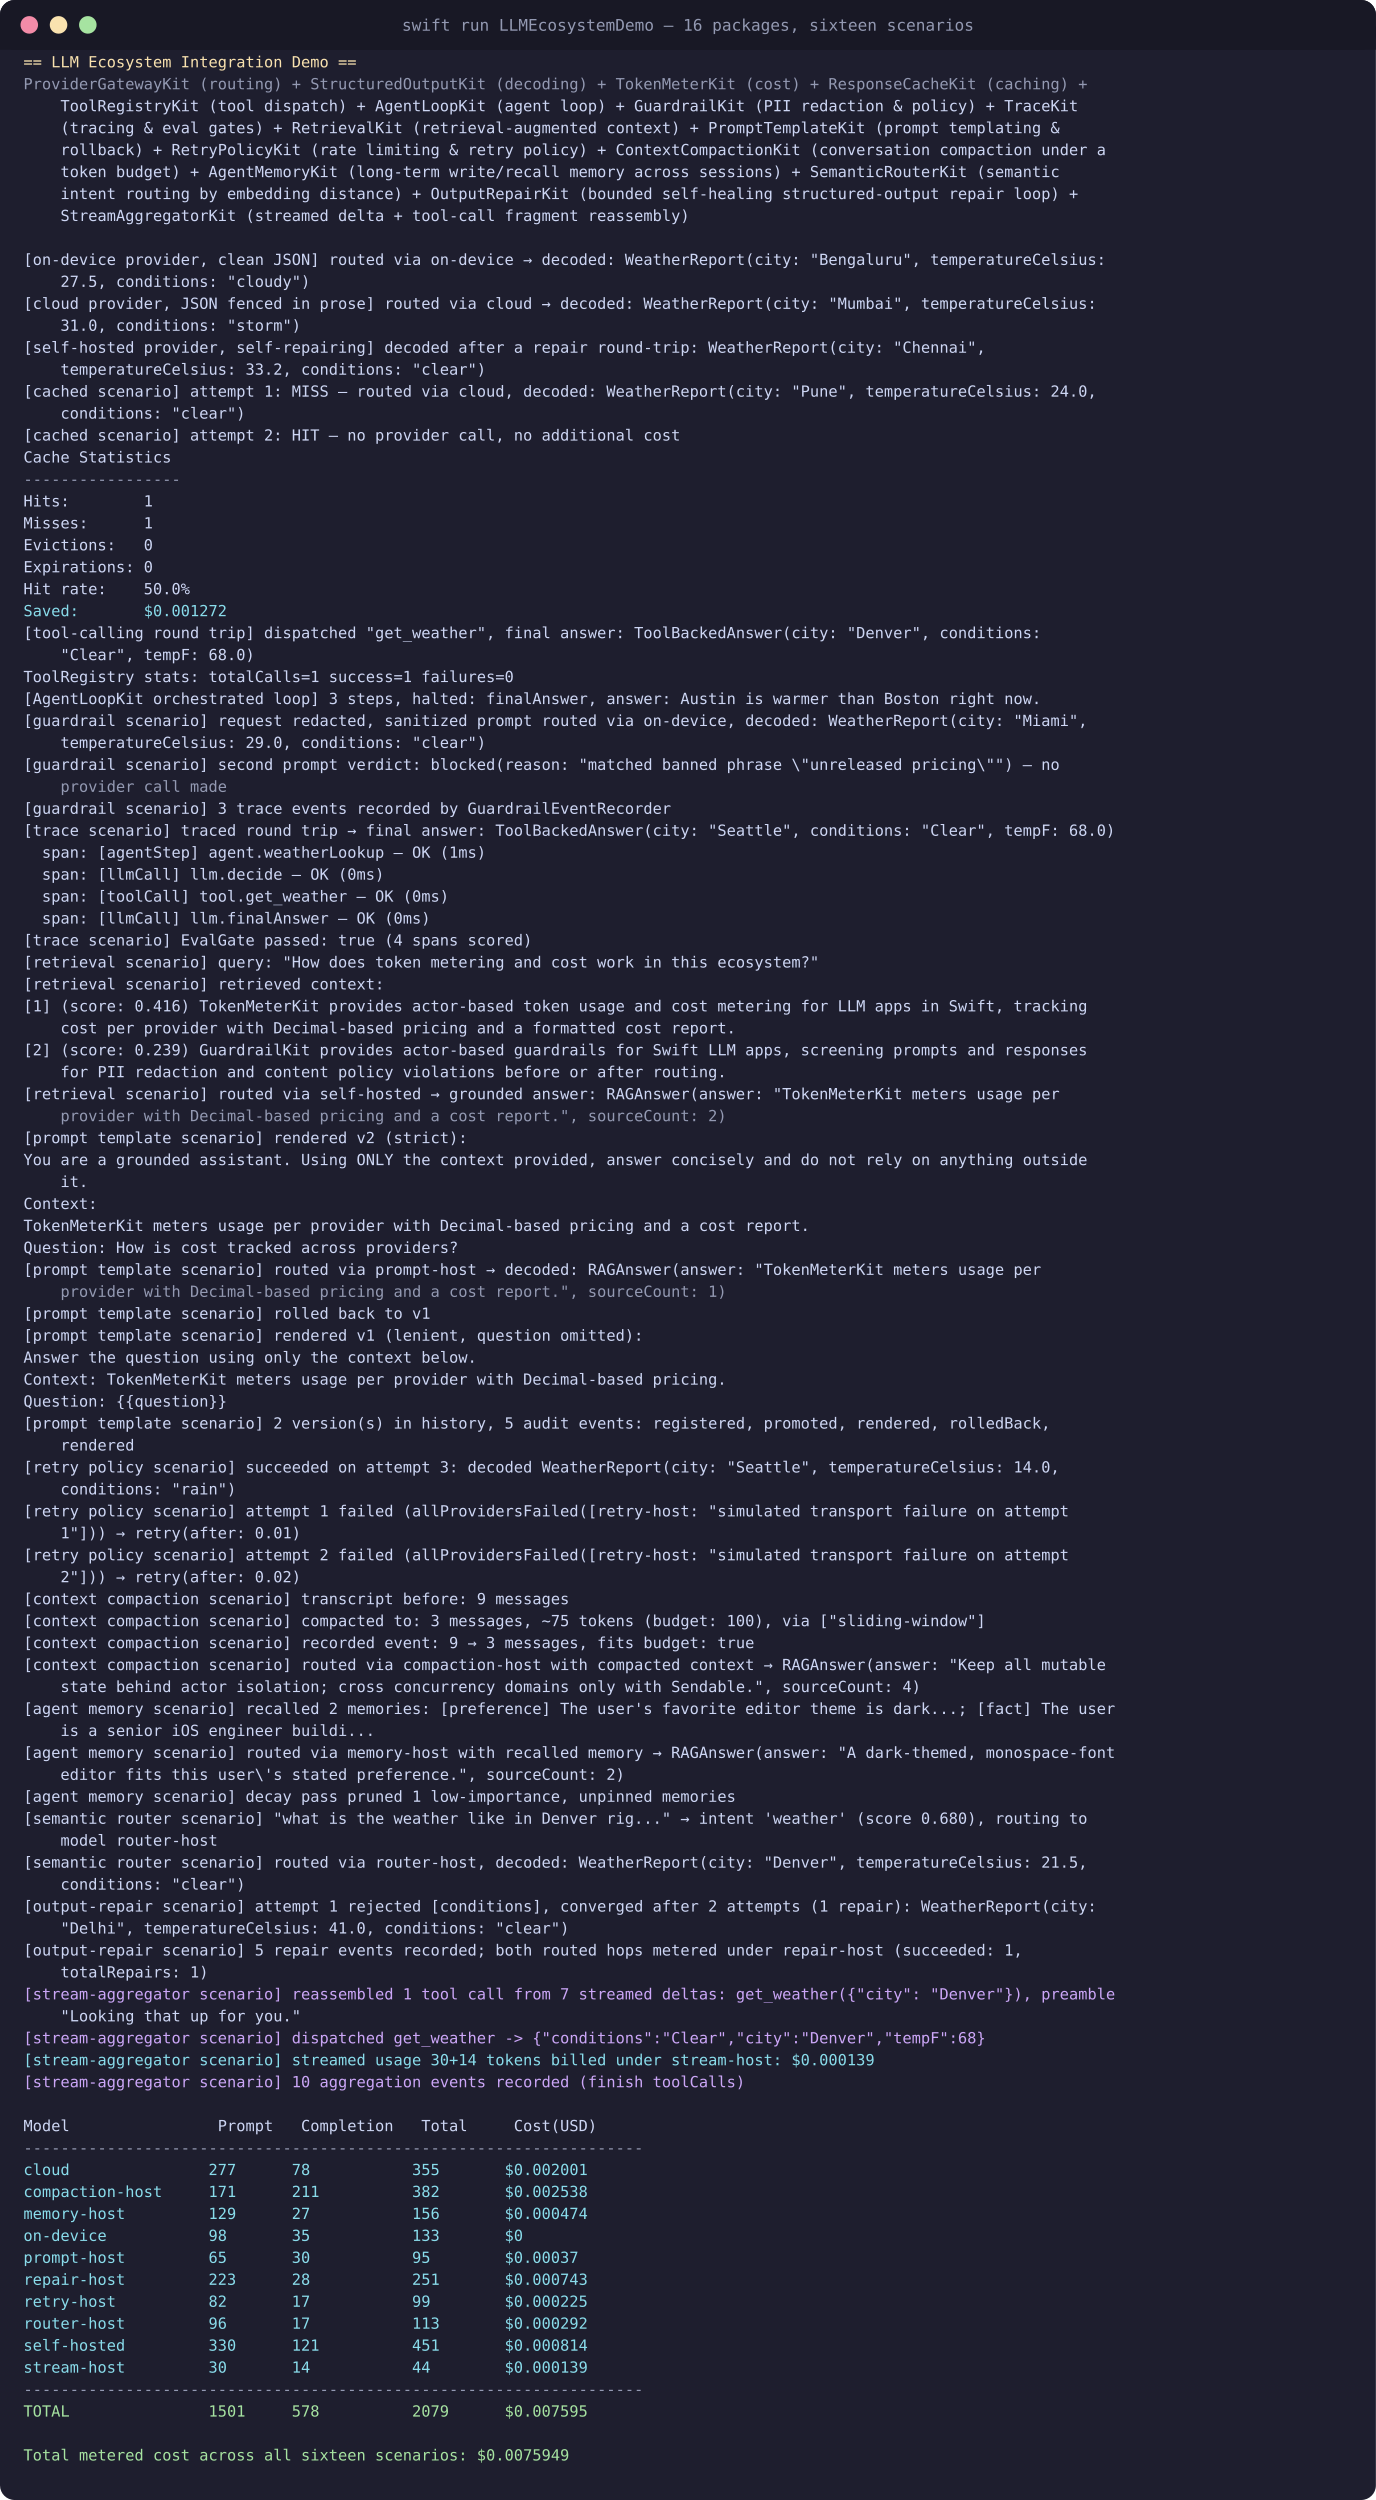
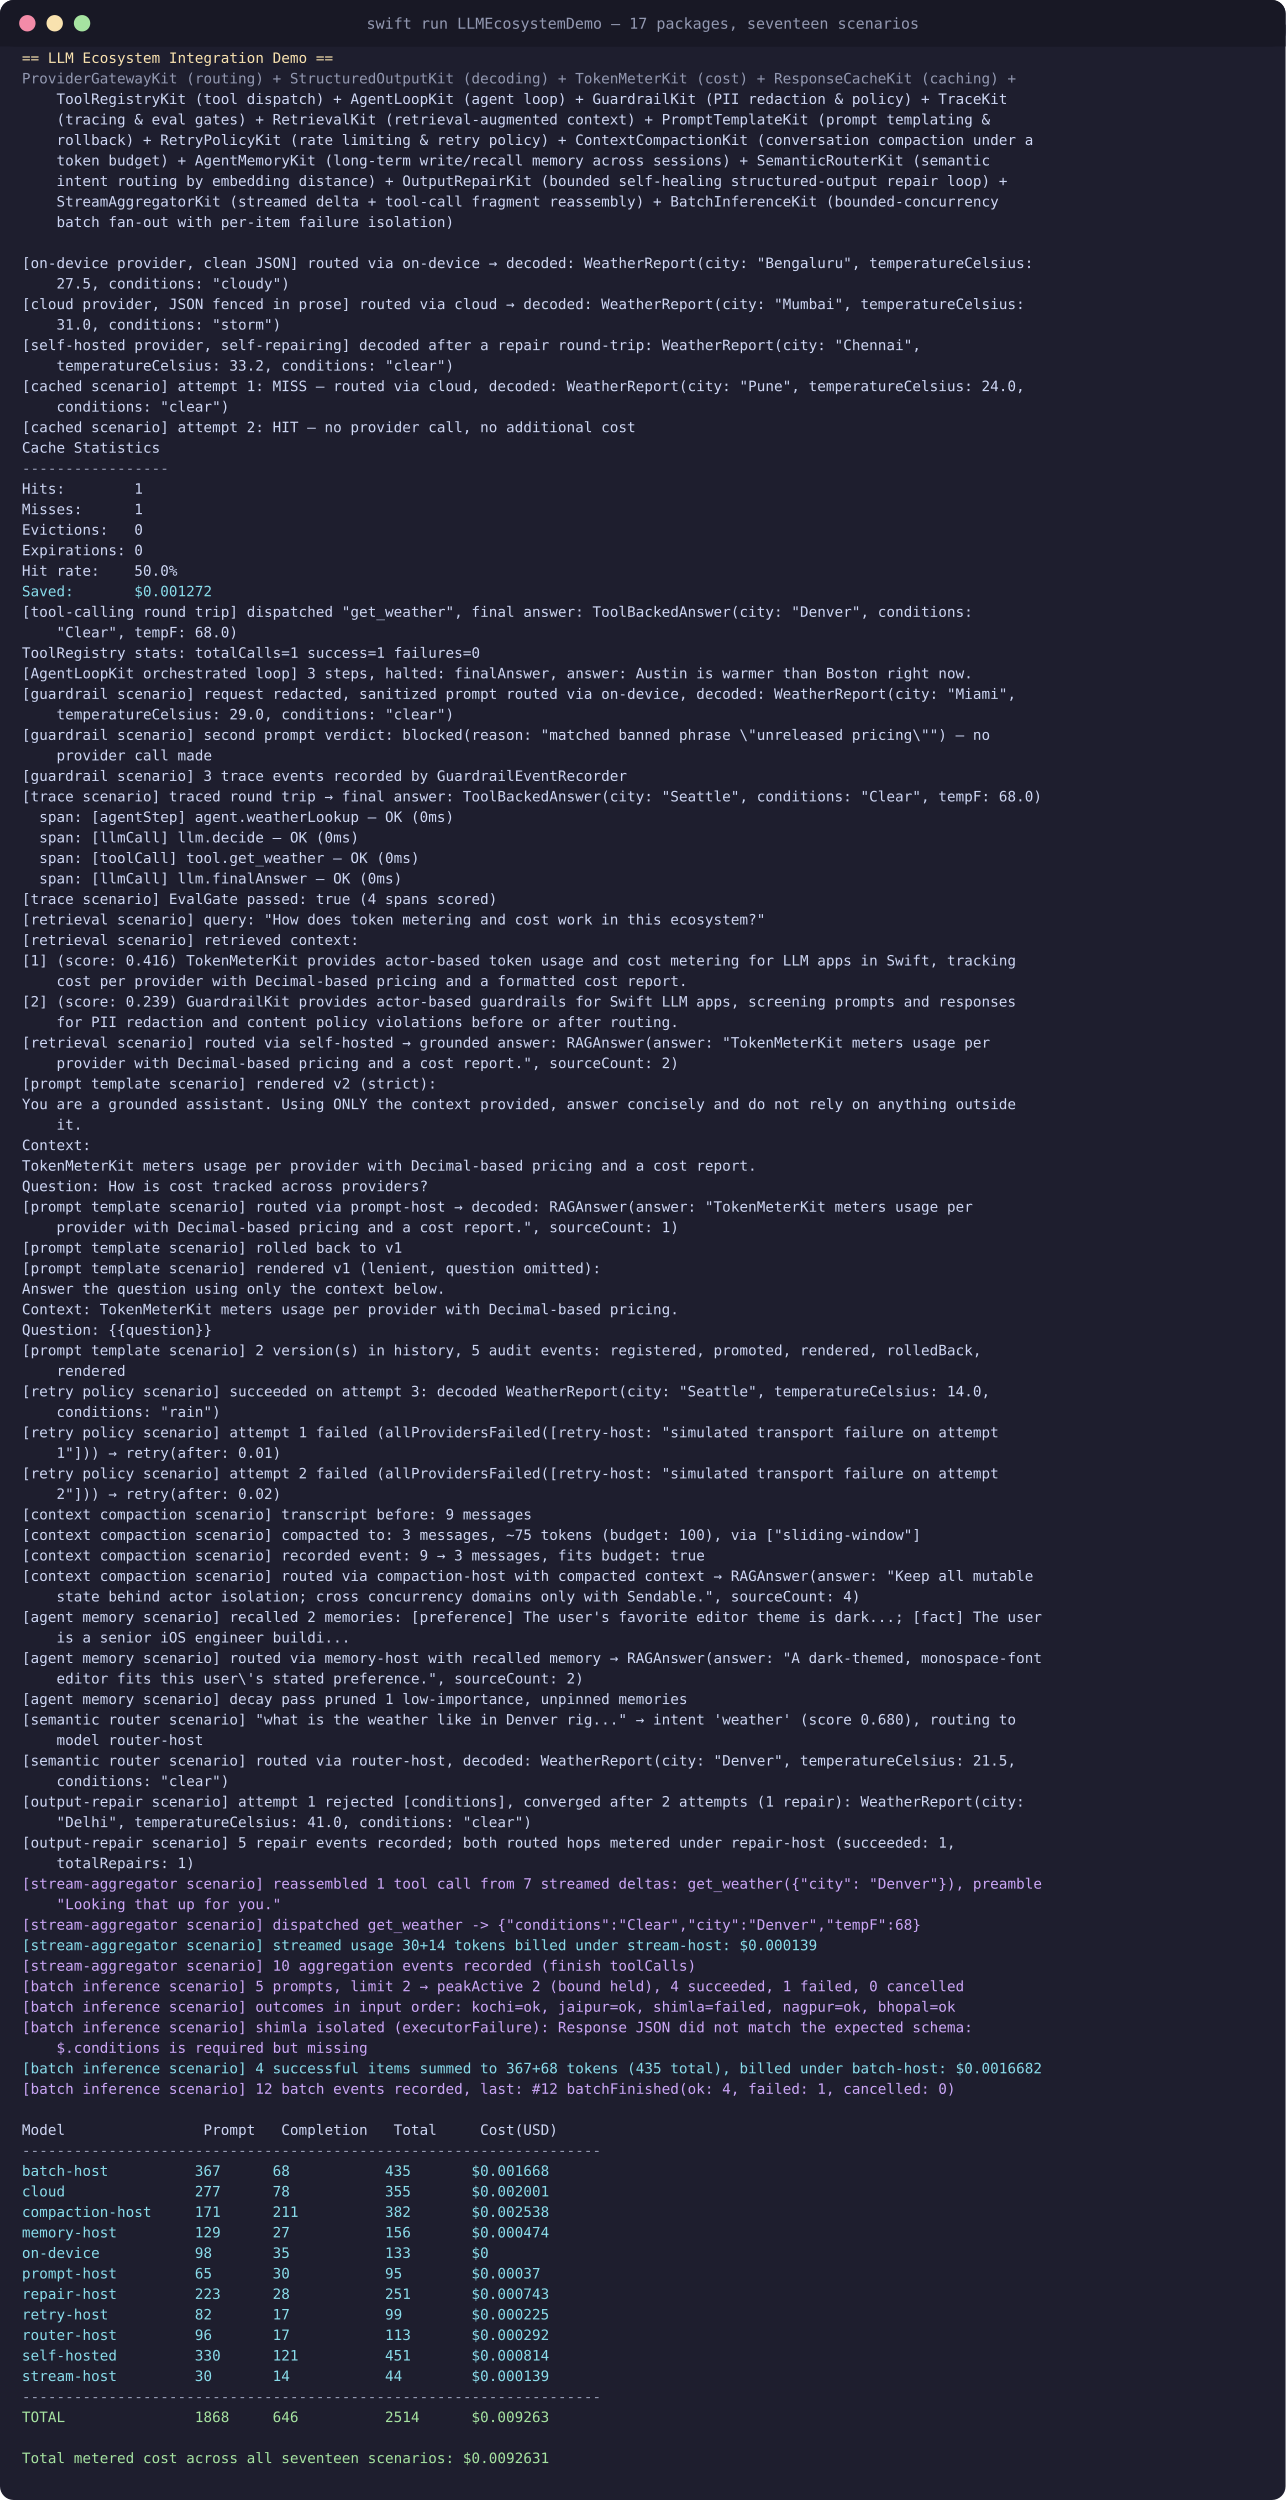
- <svg xmlns="http://www.w3.org/2000/svg" viewBox="0 0 940 1708" width="940" height="1708" font-family="Menlo, Monaco, monospace">
-   <rect width="940" height="1708" rx="10" fill="#1e1e2e" />
+ <svg xmlns="http://www.w3.org/2000/svg" viewBox="0 0 940 1828" width="940" height="1828" font-family="Menlo, Monaco, monospace">
+   <rect width="940" height="1828" rx="10" fill="#1e1e2e" />
  <rect width="940" height="34" rx="10" fill="#181825" />
  <rect y="18" width="940" height="16" fill="#181825" />
  <circle cx="20" cy="17" r="6" fill="#f38ba8" />
  <circle cx="40" cy="17" r="6" fill="#f9e2af" />
  <circle cx="60" cy="17" r="6" fill="#a6e3a1" />
-   <text x="470" y="21" font-size="11" fill="#9399b2" text-anchor="middle">swift run LLMEcosystemDemo — 16 packages, sixteen scenarios</text>
+   <text x="470" y="21" font-size="11" fill="#9399b2" text-anchor="middle">swift run LLMEcosystemDemo — 17 packages, seventeen scenarios</text>
  <text x="16" y="46" font-size="10.5" fill="#f9e2af" xml:space="preserve">== LLM Ecosystem Integration Demo ==</text>
  <text x="16" y="61" font-size="10.5" fill="#9399b2" xml:space="preserve">ProviderGatewayKit (routing) + StructuredOutputKit (decoding) + TokenMeterKit (cost) + ResponseCacheKit (caching) +</text>
-   <text x="16" y="76" font-size="10.5" fill="#cdd6f4" xml:space="preserve">    ToolRegistryKit (tool dispatch) + AgentLoopKit (agent loop) + GuardrailKit (PII redaction &amp; policy) + TraceKit</text>
-   <text x="16" y="91" font-size="10.5" fill="#cdd6f4" xml:space="preserve">    (tracing &amp; eval gates) + RetrievalKit (retrieval-augmented context) + PromptTemplateKit (prompt templating &amp;</text>
-   <text x="16" y="106" font-size="10.5" fill="#cdd6f4" xml:space="preserve">    rollback) + RetryPolicyKit (rate limiting &amp; retry policy) + ContextCompactionKit (conversation compaction under a</text>
-   <text x="16" y="121" font-size="10.5" fill="#cdd6f4" xml:space="preserve">    token budget) + AgentMemoryKit (long-term write/recall memory across sessions) + SemanticRouterKit (semantic</text>
-   <text x="16" y="136" font-size="10.5" fill="#cdd6f4" xml:space="preserve">    intent routing by embedding distance) + OutputRepairKit (bounded self-healing structured-output repair loop) +</text>
-   <text x="16" y="151" font-size="10.5" fill="#cdd6f4" xml:space="preserve">    StreamAggregatorKit (streamed delta + tool-call fragment reassembly)</text>
-   <text x="16" y="181" font-size="10.5" fill="#cdd6f4" xml:space="preserve">[on-device provider, clean JSON] routed via on-device → decoded: WeatherReport(city: "Bengaluru", temperatureCelsius:</text>
-   <text x="16" y="196" font-size="10.5" fill="#cdd6f4" xml:space="preserve">    27.5, conditions: "cloudy")</text>
-   <text x="16" y="211" font-size="10.5" fill="#cdd6f4" xml:space="preserve">[cloud provider, JSON fenced in prose] routed via cloud → decoded: WeatherReport(city: "Mumbai", temperatureCelsius:</text>
-   <text x="16" y="226" font-size="10.5" fill="#cdd6f4" xml:space="preserve">    31.0, conditions: "storm")</text>
-   <text x="16" y="241" font-size="10.5" fill="#cdd6f4" xml:space="preserve">[self-hosted provider, self-repairing] decoded after a repair round-trip: WeatherReport(city: "Chennai",</text>
-   <text x="16" y="256" font-size="10.5" fill="#cdd6f4" xml:space="preserve">    temperatureCelsius: 33.2, conditions: "clear")</text>
-   <text x="16" y="271" font-size="10.5" fill="#cdd6f4" xml:space="preserve">[cached scenario] attempt 1: MISS — routed via cloud, decoded: WeatherReport(city: "Pune", temperatureCelsius: 24.0,</text>
-   <text x="16" y="286" font-size="10.5" fill="#cdd6f4" xml:space="preserve">    conditions: "clear")</text>
-   <text x="16" y="301" font-size="10.5" fill="#cdd6f4" xml:space="preserve">[cached scenario] attempt 2: HIT — no provider call, no additional cost</text>
-   <text x="16" y="316" font-size="10.5" fill="#cdd6f4" xml:space="preserve">Cache Statistics</text>
-   <text x="16" y="331" font-size="10.5" fill="#9399b2" xml:space="preserve">-----------------</text>
-   <text x="16" y="346" font-size="10.5" fill="#cdd6f4" xml:space="preserve">Hits:        1</text>
-   <text x="16" y="361" font-size="10.5" fill="#cdd6f4" xml:space="preserve">Misses:      1</text>
-   <text x="16" y="376" font-size="10.5" fill="#cdd6f4" xml:space="preserve">Evictions:   0</text>
-   <text x="16" y="391" font-size="10.5" fill="#cdd6f4" xml:space="preserve">Expirations: 0</text>
-   <text x="16" y="406" font-size="10.5" fill="#cdd6f4" xml:space="preserve">Hit rate:    50.0%</text>
-   <text x="16" y="421" font-size="10.5" fill="#89dceb" xml:space="preserve">Saved:       $0.001272</text>
-   <text x="16" y="436" font-size="10.5" fill="#cdd6f4" xml:space="preserve">[tool-calling round trip] dispatched "get_weather", final answer: ToolBackedAnswer(city: "Denver", conditions:</text>
-   <text x="16" y="451" font-size="10.5" fill="#cdd6f4" xml:space="preserve">    "Clear", tempF: 68.0)</text>
-   <text x="16" y="466" font-size="10.5" fill="#cdd6f4" xml:space="preserve">ToolRegistry stats: totalCalls=1 success=1 failures=0</text>
-   <text x="16" y="481" font-size="10.5" fill="#cdd6f4" xml:space="preserve">[AgentLoopKit orchestrated loop] 3 steps, halted: finalAnswer, answer: Austin is warmer than Boston right now.</text>
-   <text x="16" y="496" font-size="10.5" fill="#cdd6f4" xml:space="preserve">[guardrail scenario] request redacted, sanitized prompt routed via on-device, decoded: WeatherReport(city: "Miami",</text>
-   <text x="16" y="511" font-size="10.5" fill="#cdd6f4" xml:space="preserve">    temperatureCelsius: 29.0, conditions: "clear")</text>
-   <text x="16" y="526" font-size="10.5" fill="#cdd6f4" xml:space="preserve">[guardrail scenario] second prompt verdict: blocked(reason: "matched banned phrase \"unreleased pricing\"") — no</text>
-   <text x="16" y="541" font-size="10.5" fill="#9399b2" xml:space="preserve">    provider call made</text>
-   <text x="16" y="556" font-size="10.5" fill="#cdd6f4" xml:space="preserve">[guardrail scenario] 3 trace events recorded by GuardrailEventRecorder</text>
-   <text x="16" y="571" font-size="10.5" fill="#cdd6f4" xml:space="preserve">[trace scenario] traced round trip → final answer: ToolBackedAnswer(city: "Seattle", conditions: "Clear", tempF: 68.0)</text>
-   <text x="16" y="586" font-size="10.5" fill="#cdd6f4" xml:space="preserve">  span: [agentStep] agent.weatherLookup — OK (1ms)</text>
-   <text x="16" y="601" font-size="10.5" fill="#cdd6f4" xml:space="preserve">  span: [llmCall] llm.decide — OK (0ms)</text>
-   <text x="16" y="616" font-size="10.5" fill="#cdd6f4" xml:space="preserve">  span: [toolCall] tool.get_weather — OK (0ms)</text>
-   <text x="16" y="631" font-size="10.5" fill="#cdd6f4" xml:space="preserve">  span: [llmCall] llm.finalAnswer — OK (0ms)</text>
-   <text x="16" y="646" font-size="10.5" fill="#cdd6f4" xml:space="preserve">[trace scenario] EvalGate passed: true (4 spans scored)</text>
-   <text x="16" y="661" font-size="10.5" fill="#cdd6f4" xml:space="preserve">[retrieval scenario] query: "How does token metering and cost work in this ecosystem?"</text>
-   <text x="16" y="676" font-size="10.5" fill="#cdd6f4" xml:space="preserve">[retrieval scenario] retrieved context:</text>
-   <text x="16" y="691" font-size="10.5" fill="#cdd6f4" xml:space="preserve">[1] (score: 0.416) TokenMeterKit provides actor-based token usage and cost metering for LLM apps in Swift, tracking</text>
-   <text x="16" y="706" font-size="10.5" fill="#cdd6f4" xml:space="preserve">    cost per provider with Decimal-based pricing and a formatted cost report.</text>
-   <text x="16" y="721" font-size="10.5" fill="#cdd6f4" xml:space="preserve">[2] (score: 0.239) GuardrailKit provides actor-based guardrails for Swift LLM apps, screening prompts and responses</text>
-   <text x="16" y="736" font-size="10.5" fill="#cdd6f4" xml:space="preserve">    for PII redaction and content policy violations before or after routing.</text>
-   <text x="16" y="751" font-size="10.5" fill="#cdd6f4" xml:space="preserve">[retrieval scenario] routed via self-hosted → grounded answer: RAGAnswer(answer: "TokenMeterKit meters usage per</text>
-   <text x="16" y="766" font-size="10.5" fill="#9399b2" xml:space="preserve">    provider with Decimal-based pricing and a cost report.", sourceCount: 2)</text>
-   <text x="16" y="781" font-size="10.5" fill="#cdd6f4" xml:space="preserve">[prompt template scenario] rendered v2 (strict):</text>
-   <text x="16" y="796" font-size="10.5" fill="#cdd6f4" xml:space="preserve">You are a grounded assistant. Using ONLY the context provided, answer concisely and do not rely on anything outside</text>
-   <text x="16" y="811" font-size="10.5" fill="#cdd6f4" xml:space="preserve">    it.</text>
-   <text x="16" y="826" font-size="10.5" fill="#cdd6f4" xml:space="preserve">Context:</text>
-   <text x="16" y="841" font-size="10.5" fill="#cdd6f4" xml:space="preserve">TokenMeterKit meters usage per provider with Decimal-based pricing and a cost report.</text>
-   <text x="16" y="856" font-size="10.5" fill="#cdd6f4" xml:space="preserve">Question: How is cost tracked across providers?</text>
-   <text x="16" y="871" font-size="10.5" fill="#cdd6f4" xml:space="preserve">[prompt template scenario] routed via prompt-host → decoded: RAGAnswer(answer: "TokenMeterKit meters usage per</text>
-   <text x="16" y="886" font-size="10.5" fill="#9399b2" xml:space="preserve">    provider with Decimal-based pricing and a cost report.", sourceCount: 1)</text>
-   <text x="16" y="901" font-size="10.5" fill="#cdd6f4" xml:space="preserve">[prompt template scenario] rolled back to v1</text>
-   <text x="16" y="916" font-size="10.5" fill="#cdd6f4" xml:space="preserve">[prompt template scenario] rendered v1 (lenient, question omitted):</text>
-   <text x="16" y="931" font-size="10.5" fill="#cdd6f4" xml:space="preserve">Answer the question using only the context below.</text>
-   <text x="16" y="946" font-size="10.5" fill="#cdd6f4" xml:space="preserve">Context: TokenMeterKit meters usage per provider with Decimal-based pricing.</text>
-   <text x="16" y="961" font-size="10.5" fill="#cdd6f4" xml:space="preserve">Question: {{question}}</text>
-   <text x="16" y="976" font-size="10.5" fill="#cdd6f4" xml:space="preserve">[prompt template scenario] 2 version(s) in history, 5 audit events: registered, promoted, rendered, rolledBack,</text>
-   <text x="16" y="991" font-size="10.5" fill="#cdd6f4" xml:space="preserve">    rendered</text>
-   <text x="16" y="1006" font-size="10.5" fill="#cdd6f4" xml:space="preserve">[retry policy scenario] succeeded on attempt 3: decoded WeatherReport(city: "Seattle", temperatureCelsius: 14.0,</text>
-   <text x="16" y="1021" font-size="10.5" fill="#cdd6f4" xml:space="preserve">    conditions: "rain")</text>
-   <text x="16" y="1036" font-size="10.5" fill="#cdd6f4" xml:space="preserve">[retry policy scenario] attempt 1 failed (allProvidersFailed([retry-host: "simulated transport failure on attempt</text>
-   <text x="16" y="1051" font-size="10.5" fill="#cdd6f4" xml:space="preserve">    1"])) → retry(after: 0.01)</text>
-   <text x="16" y="1066" font-size="10.5" fill="#cdd6f4" xml:space="preserve">[retry policy scenario] attempt 2 failed (allProvidersFailed([retry-host: "simulated transport failure on attempt</text>
-   <text x="16" y="1081" font-size="10.5" fill="#cdd6f4" xml:space="preserve">    2"])) → retry(after: 0.02)</text>
-   <text x="16" y="1096" font-size="10.5" fill="#cdd6f4" xml:space="preserve">[context compaction scenario] transcript before: 9 messages</text>
-   <text x="16" y="1111" font-size="10.5" fill="#cdd6f4" xml:space="preserve">[context compaction scenario] compacted to: 3 messages, ~75 tokens (budget: 100), via ["sliding-window"]</text>
-   <text x="16" y="1126" font-size="10.5" fill="#cdd6f4" xml:space="preserve">[context compaction scenario] recorded event: 9 → 3 messages, fits budget: true</text>
-   <text x="16" y="1141" font-size="10.5" fill="#cdd6f4" xml:space="preserve">[context compaction scenario] routed via compaction-host with compacted context → RAGAnswer(answer: "Keep all mutable</text>
-   <text x="16" y="1156" font-size="10.5" fill="#cdd6f4" xml:space="preserve">    state behind actor isolation; cross concurrency domains only with Sendable.", sourceCount: 4)</text>
-   <text x="16" y="1171" font-size="10.5" fill="#cdd6f4" xml:space="preserve">[agent memory scenario] recalled 2 memories: [preference] The user's favorite editor theme is dark...; [fact] The user</text>
-   <text x="16" y="1186" font-size="10.5" fill="#cdd6f4" xml:space="preserve">    is a senior iOS engineer buildi...</text>
-   <text x="16" y="1201" font-size="10.5" fill="#cdd6f4" xml:space="preserve">[agent memory scenario] routed via memory-host with recalled memory → RAGAnswer(answer: "A dark-themed, monospace-font</text>
-   <text x="16" y="1216" font-size="10.5" fill="#cdd6f4" xml:space="preserve">    editor fits this user\'s stated preference.", sourceCount: 2)</text>
-   <text x="16" y="1231" font-size="10.5" fill="#cdd6f4" xml:space="preserve">[agent memory scenario] decay pass pruned 1 low-importance, unpinned memories</text>
-   <text x="16" y="1246" font-size="10.5" fill="#cdd6f4" xml:space="preserve">[semantic router scenario] "what is the weather like in Denver rig..." → intent 'weather' (score 0.680), routing to</text>
-   <text x="16" y="1261" font-size="10.5" fill="#cdd6f4" xml:space="preserve">    model router-host</text>
-   <text x="16" y="1276" font-size="10.5" fill="#cdd6f4" xml:space="preserve">[semantic router scenario] routed via router-host, decoded: WeatherReport(city: "Denver", temperatureCelsius: 21.5,</text>
-   <text x="16" y="1291" font-size="10.5" fill="#cdd6f4" xml:space="preserve">    conditions: "clear")</text>
-   <text x="16" y="1306" font-size="10.5" fill="#cdd6f4" xml:space="preserve">[output-repair scenario] attempt 1 rejected [conditions], converged after 2 attempts (1 repair): WeatherReport(city:</text>
-   <text x="16" y="1321" font-size="10.5" fill="#cdd6f4" xml:space="preserve">    "Delhi", temperatureCelsius: 41.0, conditions: "clear")</text>
-   <text x="16" y="1336" font-size="10.5" fill="#cdd6f4" xml:space="preserve">[output-repair scenario] 5 repair events recorded; both routed hops metered under repair-host (succeeded: 1,</text>
-   <text x="16" y="1351" font-size="10.5" fill="#cdd6f4" xml:space="preserve">    totalRepairs: 1)</text>
-   <text x="16" y="1366" font-size="10.5" fill="#cba6f7" xml:space="preserve">[stream-aggregator scenario] reassembled 1 tool call from 7 streamed deltas: get_weather({"city": "Denver"}), preamble</text>
-   <text x="16" y="1381" font-size="10.5" fill="#cdd6f4" xml:space="preserve">    "Looking that up for you."</text>
-   <text x="16" y="1396" font-size="10.5" fill="#cba6f7" xml:space="preserve">[stream-aggregator scenario] dispatched get_weather -&gt; {"conditions":"Clear","city":"Denver","tempF":68}</text>
-   <text x="16" y="1411" font-size="10.5" fill="#89dceb" xml:space="preserve">[stream-aggregator scenario] streamed usage 30+14 tokens billed under stream-host: $0.000139</text>
-   <text x="16" y="1426" font-size="10.5" fill="#cba6f7" xml:space="preserve">[stream-aggregator scenario] 10 aggregation events recorded (finish toolCalls)</text>
-   <text x="16" y="1456" font-size="10.5" fill="#cdd6f4" xml:space="preserve">Model                Prompt   Completion   Total     Cost(USD)</text>
-   <text x="16" y="1471" font-size="10.5" fill="#9399b2" xml:space="preserve">-------------------------------------------------------------------</text>
-   <text x="16" y="1486" font-size="10.5" fill="#89dceb" xml:space="preserve">cloud               277      78           355       $0.002001</text>
-   <text x="16" y="1501" font-size="10.5" fill="#89dceb" xml:space="preserve">compaction-host     171      211          382       $0.002538</text>
-   <text x="16" y="1516" font-size="10.5" fill="#89dceb" xml:space="preserve">memory-host         129      27           156       $0.000474</text>
-   <text x="16" y="1531" font-size="10.5" fill="#89dceb" xml:space="preserve">on-device           98       35           133       $0</text>
-   <text x="16" y="1546" font-size="10.5" fill="#89dceb" xml:space="preserve">prompt-host         65       30           95        $0.00037</text>
-   <text x="16" y="1561" font-size="10.5" fill="#89dceb" xml:space="preserve">repair-host         223      28           251       $0.000743</text>
-   <text x="16" y="1576" font-size="10.5" fill="#89dceb" xml:space="preserve">retry-host          82       17           99        $0.000225</text>
-   <text x="16" y="1591" font-size="10.5" fill="#89dceb" xml:space="preserve">router-host         96       17           113       $0.000292</text>
-   <text x="16" y="1606" font-size="10.5" fill="#89dceb" xml:space="preserve">self-hosted         330      121          451       $0.000814</text>
-   <text x="16" y="1621" font-size="10.5" fill="#89dceb" xml:space="preserve">stream-host         30       14           44        $0.000139</text>
-   <text x="16" y="1636" font-size="10.5" fill="#9399b2" xml:space="preserve">-------------------------------------------------------------------</text>
-   <text x="16" y="1651" font-size="10.5" fill="#a6e3a1" xml:space="preserve">TOTAL               1501     578          2079      $0.007595</text>
-   <text x="16" y="1681" font-size="10.5" fill="#a6e3a1" xml:space="preserve">Total metered cost across all sixteen scenarios: $0.0075949</text>
+   <text x="16" y="76" font-size="10.5" fill="#cdd6f4" xml:space="preserve">    ToolRegistryKit (tool dispatch) + AgentLoopKit (agent loop) + GuardrailKit (PII redaction &amp; policy) + TraceKit</text>
+   <text x="16" y="91" font-size="10.5" fill="#cdd6f4" xml:space="preserve">    (tracing &amp; eval gates) + RetrievalKit (retrieval-augmented context) + PromptTemplateKit (prompt templating &amp;</text>
+   <text x="16" y="106" font-size="10.5" fill="#cdd6f4" xml:space="preserve">    rollback) + RetryPolicyKit (rate limiting &amp; retry policy) + ContextCompactionKit (conversation compaction under a</text>
+   <text x="16" y="121" font-size="10.5" fill="#cdd6f4" xml:space="preserve">    token budget) + AgentMemoryKit (long-term write/recall memory across sessions) + SemanticRouterKit (semantic</text>
+   <text x="16" y="136" font-size="10.5" fill="#cdd6f4" xml:space="preserve">    intent routing by embedding distance) + OutputRepairKit (bounded self-healing structured-output repair loop) +</text>
+   <text x="16" y="151" font-size="10.5" fill="#cdd6f4" xml:space="preserve">    StreamAggregatorKit (streamed delta + tool-call fragment reassembly) + BatchInferenceKit (bounded-concurrency</text>
+   <text x="16" y="166" font-size="10.5" fill="#cdd6f4" xml:space="preserve">    batch fan-out with per-item failure isolation)</text>
+   <text x="16" y="196" font-size="10.5" fill="#cdd6f4" xml:space="preserve">[on-device provider, clean JSON] routed via on-device → decoded: WeatherReport(city: "Bengaluru", temperatureCelsius:</text>
+   <text x="16" y="211" font-size="10.5" fill="#cdd6f4" xml:space="preserve">    27.5, conditions: "cloudy")</text>
+   <text x="16" y="226" font-size="10.5" fill="#cdd6f4" xml:space="preserve">[cloud provider, JSON fenced in prose] routed via cloud → decoded: WeatherReport(city: "Mumbai", temperatureCelsius:</text>
+   <text x="16" y="241" font-size="10.5" fill="#cdd6f4" xml:space="preserve">    31.0, conditions: "storm")</text>
+   <text x="16" y="256" font-size="10.5" fill="#cdd6f4" xml:space="preserve">[self-hosted provider, self-repairing] decoded after a repair round-trip: WeatherReport(city: "Chennai",</text>
+   <text x="16" y="271" font-size="10.5" fill="#cdd6f4" xml:space="preserve">    temperatureCelsius: 33.2, conditions: "clear")</text>
+   <text x="16" y="286" font-size="10.5" fill="#cdd6f4" xml:space="preserve">[cached scenario] attempt 1: MISS — routed via cloud, decoded: WeatherReport(city: "Pune", temperatureCelsius: 24.0,</text>
+   <text x="16" y="301" font-size="10.5" fill="#cdd6f4" xml:space="preserve">    conditions: "clear")</text>
+   <text x="16" y="316" font-size="10.5" fill="#cdd6f4" xml:space="preserve">[cached scenario] attempt 2: HIT — no provider call, no additional cost</text>
+   <text x="16" y="331" font-size="10.5" fill="#cdd6f4" xml:space="preserve">Cache Statistics</text>
+   <text x="16" y="346" font-size="10.5" fill="#9399b2" xml:space="preserve">-----------------</text>
+   <text x="16" y="361" font-size="10.5" fill="#cdd6f4" xml:space="preserve">Hits:        1</text>
+   <text x="16" y="376" font-size="10.5" fill="#cdd6f4" xml:space="preserve">Misses:      1</text>
+   <text x="16" y="391" font-size="10.5" fill="#cdd6f4" xml:space="preserve">Evictions:   0</text>
+   <text x="16" y="406" font-size="10.5" fill="#cdd6f4" xml:space="preserve">Expirations: 0</text>
+   <text x="16" y="421" font-size="10.5" fill="#cdd6f4" xml:space="preserve">Hit rate:    50.0%</text>
+   <text x="16" y="436" font-size="10.5" fill="#89dceb" xml:space="preserve">Saved:       $0.001272</text>
+   <text x="16" y="451" font-size="10.5" fill="#cdd6f4" xml:space="preserve">[tool-calling round trip] dispatched "get_weather", final answer: ToolBackedAnswer(city: "Denver", conditions:</text>
+   <text x="16" y="466" font-size="10.5" fill="#cdd6f4" xml:space="preserve">    "Clear", tempF: 68.0)</text>
+   <text x="16" y="481" font-size="10.5" fill="#cdd6f4" xml:space="preserve">ToolRegistry stats: totalCalls=1 success=1 failures=0</text>
+   <text x="16" y="496" font-size="10.5" fill="#cdd6f4" xml:space="preserve">[AgentLoopKit orchestrated loop] 3 steps, halted: finalAnswer, answer: Austin is warmer than Boston right now.</text>
+   <text x="16" y="511" font-size="10.5" fill="#cdd6f4" xml:space="preserve">[guardrail scenario] request redacted, sanitized prompt routed via on-device, decoded: WeatherReport(city: "Miami",</text>
+   <text x="16" y="526" font-size="10.5" fill="#cdd6f4" xml:space="preserve">    temperatureCelsius: 29.0, conditions: "clear")</text>
+   <text x="16" y="541" font-size="10.5" fill="#cdd6f4" xml:space="preserve">[guardrail scenario] second prompt verdict: blocked(reason: "matched banned phrase \"unreleased pricing\"") — no</text>
+   <text x="16" y="556" font-size="10.5" fill="#cdd6f4" xml:space="preserve">    provider call made</text>
+   <text x="16" y="571" font-size="10.5" fill="#cdd6f4" xml:space="preserve">[guardrail scenario] 3 trace events recorded by GuardrailEventRecorder</text>
+   <text x="16" y="586" font-size="10.5" fill="#cdd6f4" xml:space="preserve">[trace scenario] traced round trip → final answer: ToolBackedAnswer(city: "Seattle", conditions: "Clear", tempF: 68.0)</text>
+   <text x="16" y="601" font-size="10.5" fill="#cdd6f4" xml:space="preserve">  span: [agentStep] agent.weatherLookup — OK (0ms)</text>
+   <text x="16" y="616" font-size="10.5" fill="#cdd6f4" xml:space="preserve">  span: [llmCall] llm.decide — OK (0ms)</text>
+   <text x="16" y="631" font-size="10.5" fill="#cdd6f4" xml:space="preserve">  span: [toolCall] tool.get_weather — OK (0ms)</text>
+   <text x="16" y="646" font-size="10.5" fill="#cdd6f4" xml:space="preserve">  span: [llmCall] llm.finalAnswer — OK (0ms)</text>
+   <text x="16" y="661" font-size="10.5" fill="#cdd6f4" xml:space="preserve">[trace scenario] EvalGate passed: true (4 spans scored)</text>
+   <text x="16" y="676" font-size="10.5" fill="#cdd6f4" xml:space="preserve">[retrieval scenario] query: "How does token metering and cost work in this ecosystem?"</text>
+   <text x="16" y="691" font-size="10.5" fill="#cdd6f4" xml:space="preserve">[retrieval scenario] retrieved context:</text>
+   <text x="16" y="706" font-size="10.5" fill="#cdd6f4" xml:space="preserve">[1] (score: 0.416) TokenMeterKit provides actor-based token usage and cost metering for LLM apps in Swift, tracking</text>
+   <text x="16" y="721" font-size="10.5" fill="#cdd6f4" xml:space="preserve">    cost per provider with Decimal-based pricing and a formatted cost report.</text>
+   <text x="16" y="736" font-size="10.5" fill="#cdd6f4" xml:space="preserve">[2] (score: 0.239) GuardrailKit provides actor-based guardrails for Swift LLM apps, screening prompts and responses</text>
+   <text x="16" y="751" font-size="10.5" fill="#cdd6f4" xml:space="preserve">    for PII redaction and content policy violations before or after routing.</text>
+   <text x="16" y="766" font-size="10.5" fill="#cdd6f4" xml:space="preserve">[retrieval scenario] routed via self-hosted → grounded answer: RAGAnswer(answer: "TokenMeterKit meters usage per</text>
+   <text x="16" y="781" font-size="10.5" fill="#cdd6f4" xml:space="preserve">    provider with Decimal-based pricing and a cost report.", sourceCount: 2)</text>
+   <text x="16" y="796" font-size="10.5" fill="#cdd6f4" xml:space="preserve">[prompt template scenario] rendered v2 (strict):</text>
+   <text x="16" y="811" font-size="10.5" fill="#cdd6f4" xml:space="preserve">You are a grounded assistant. Using ONLY the context provided, answer concisely and do not rely on anything outside</text>
+   <text x="16" y="826" font-size="10.5" fill="#cdd6f4" xml:space="preserve">    it.</text>
+   <text x="16" y="841" font-size="10.5" fill="#cdd6f4" xml:space="preserve">Context:</text>
+   <text x="16" y="856" font-size="10.5" fill="#cdd6f4" xml:space="preserve">TokenMeterKit meters usage per provider with Decimal-based pricing and a cost report.</text>
+   <text x="16" y="871" font-size="10.5" fill="#cdd6f4" xml:space="preserve">Question: How is cost tracked across providers?</text>
+   <text x="16" y="886" font-size="10.5" fill="#cdd6f4" xml:space="preserve">[prompt template scenario] routed via prompt-host → decoded: RAGAnswer(answer: "TokenMeterKit meters usage per</text>
+   <text x="16" y="901" font-size="10.5" fill="#cdd6f4" xml:space="preserve">    provider with Decimal-based pricing and a cost report.", sourceCount: 1)</text>
+   <text x="16" y="916" font-size="10.5" fill="#cdd6f4" xml:space="preserve">[prompt template scenario] rolled back to v1</text>
+   <text x="16" y="931" font-size="10.5" fill="#cdd6f4" xml:space="preserve">[prompt template scenario] rendered v1 (lenient, question omitted):</text>
+   <text x="16" y="946" font-size="10.5" fill="#cdd6f4" xml:space="preserve">Answer the question using only the context below.</text>
+   <text x="16" y="961" font-size="10.5" fill="#cdd6f4" xml:space="preserve">Context: TokenMeterKit meters usage per provider with Decimal-based pricing.</text>
+   <text x="16" y="976" font-size="10.5" fill="#cdd6f4" xml:space="preserve">Question: {{question}}</text>
+   <text x="16" y="991" font-size="10.5" fill="#cdd6f4" xml:space="preserve">[prompt template scenario] 2 version(s) in history, 5 audit events: registered, promoted, rendered, rolledBack,</text>
+   <text x="16" y="1006" font-size="10.5" fill="#cdd6f4" xml:space="preserve">    rendered</text>
+   <text x="16" y="1021" font-size="10.5" fill="#cdd6f4" xml:space="preserve">[retry policy scenario] succeeded on attempt 3: decoded WeatherReport(city: "Seattle", temperatureCelsius: 14.0,</text>
+   <text x="16" y="1036" font-size="10.5" fill="#cdd6f4" xml:space="preserve">    conditions: "rain")</text>
+   <text x="16" y="1051" font-size="10.5" fill="#cdd6f4" xml:space="preserve">[retry policy scenario] attempt 1 failed (allProvidersFailed([retry-host: "simulated transport failure on attempt</text>
+   <text x="16" y="1066" font-size="10.5" fill="#cdd6f4" xml:space="preserve">    1"])) → retry(after: 0.01)</text>
+   <text x="16" y="1081" font-size="10.5" fill="#cdd6f4" xml:space="preserve">[retry policy scenario] attempt 2 failed (allProvidersFailed([retry-host: "simulated transport failure on attempt</text>
+   <text x="16" y="1096" font-size="10.5" fill="#cdd6f4" xml:space="preserve">    2"])) → retry(after: 0.02)</text>
+   <text x="16" y="1111" font-size="10.5" fill="#cdd6f4" xml:space="preserve">[context compaction scenario] transcript before: 9 messages</text>
+   <text x="16" y="1126" font-size="10.5" fill="#cdd6f4" xml:space="preserve">[context compaction scenario] compacted to: 3 messages, ~75 tokens (budget: 100), via ["sliding-window"]</text>
+   <text x="16" y="1141" font-size="10.5" fill="#cdd6f4" xml:space="preserve">[context compaction scenario] recorded event: 9 → 3 messages, fits budget: true</text>
+   <text x="16" y="1156" font-size="10.5" fill="#cdd6f4" xml:space="preserve">[context compaction scenario] routed via compaction-host with compacted context → RAGAnswer(answer: "Keep all mutable</text>
+   <text x="16" y="1171" font-size="10.5" fill="#cdd6f4" xml:space="preserve">    state behind actor isolation; cross concurrency domains only with Sendable.", sourceCount: 4)</text>
+   <text x="16" y="1186" font-size="10.5" fill="#cdd6f4" xml:space="preserve">[agent memory scenario] recalled 2 memories: [preference] The user's favorite editor theme is dark...; [fact] The user</text>
+   <text x="16" y="1201" font-size="10.5" fill="#cdd6f4" xml:space="preserve">    is a senior iOS engineer buildi...</text>
+   <text x="16" y="1216" font-size="10.5" fill="#cdd6f4" xml:space="preserve">[agent memory scenario] routed via memory-host with recalled memory → RAGAnswer(answer: "A dark-themed, monospace-font</text>
+   <text x="16" y="1231" font-size="10.5" fill="#cdd6f4" xml:space="preserve">    editor fits this user\'s stated preference.", sourceCount: 2)</text>
+   <text x="16" y="1246" font-size="10.5" fill="#cdd6f4" xml:space="preserve">[agent memory scenario] decay pass pruned 1 low-importance, unpinned memories</text>
+   <text x="16" y="1261" font-size="10.5" fill="#cdd6f4" xml:space="preserve">[semantic router scenario] "what is the weather like in Denver rig..." → intent 'weather' (score 0.680), routing to</text>
+   <text x="16" y="1276" font-size="10.5" fill="#cdd6f4" xml:space="preserve">    model router-host</text>
+   <text x="16" y="1291" font-size="10.5" fill="#cdd6f4" xml:space="preserve">[semantic router scenario] routed via router-host, decoded: WeatherReport(city: "Denver", temperatureCelsius: 21.5,</text>
+   <text x="16" y="1306" font-size="10.5" fill="#cdd6f4" xml:space="preserve">    conditions: "clear")</text>
+   <text x="16" y="1321" font-size="10.5" fill="#cdd6f4" xml:space="preserve">[output-repair scenario] attempt 1 rejected [conditions], converged after 2 attempts (1 repair): WeatherReport(city:</text>
+   <text x="16" y="1336" font-size="10.5" fill="#cdd6f4" xml:space="preserve">    "Delhi", temperatureCelsius: 41.0, conditions: "clear")</text>
+   <text x="16" y="1351" font-size="10.5" fill="#cdd6f4" xml:space="preserve">[output-repair scenario] 5 repair events recorded; both routed hops metered under repair-host (succeeded: 1,</text>
+   <text x="16" y="1366" font-size="10.5" fill="#cdd6f4" xml:space="preserve">    totalRepairs: 1)</text>
+   <text x="16" y="1381" font-size="10.5" fill="#cba6f7" xml:space="preserve">[stream-aggregator scenario] reassembled 1 tool call from 7 streamed deltas: get_weather({"city": "Denver"}), preamble</text>
+   <text x="16" y="1396" font-size="10.5" fill="#cba6f7" xml:space="preserve">    "Looking that up for you."</text>
+   <text x="16" y="1411" font-size="10.5" fill="#cba6f7" xml:space="preserve">[stream-aggregator scenario] dispatched get_weather -&gt; {"conditions":"Clear","city":"Denver","tempF":68}</text>
+   <text x="16" y="1426" font-size="10.5" fill="#89dceb" xml:space="preserve">[stream-aggregator scenario] streamed usage 30+14 tokens billed under stream-host: $0.000139</text>
+   <text x="16" y="1441" font-size="10.5" fill="#cba6f7" xml:space="preserve">[stream-aggregator scenario] 10 aggregation events recorded (finish toolCalls)</text>
+   <text x="16" y="1456" font-size="10.5" fill="#cba6f7" xml:space="preserve">[batch inference scenario] 5 prompts, limit 2 → peakActive 2 (bound held), 4 succeeded, 1 failed, 0 cancelled</text>
+   <text x="16" y="1471" font-size="10.5" fill="#cba6f7" xml:space="preserve">[batch inference scenario] outcomes in input order: kochi=ok, jaipur=ok, shimla=failed, nagpur=ok, bhopal=ok</text>
+   <text x="16" y="1486" font-size="10.5" fill="#cba6f7" xml:space="preserve">[batch inference scenario] shimla isolated (executorFailure): Response JSON did not match the expected schema:</text>
+   <text x="16" y="1501" font-size="10.5" fill="#cba6f7" xml:space="preserve">    $.conditions is required but missing</text>
+   <text x="16" y="1516" font-size="10.5" fill="#89dceb" xml:space="preserve">[batch inference scenario] 4 successful items summed to 367+68 tokens (435 total), billed under batch-host: $0.0016682</text>
+   <text x="16" y="1531" font-size="10.5" fill="#cba6f7" xml:space="preserve">[batch inference scenario] 12 batch events recorded, last: #12 batchFinished(ok: 4, failed: 1, cancelled: 0)</text>
+   <text x="16" y="1561" font-size="10.5" fill="#cdd6f4" xml:space="preserve">Model                Prompt   Completion   Total     Cost(USD)</text>
+   <text x="16" y="1576" font-size="10.5" fill="#9399b2" xml:space="preserve">-------------------------------------------------------------------</text>
+   <text x="16" y="1591" font-size="10.5" fill="#89dceb" xml:space="preserve">batch-host          367      68           435       $0.001668</text>
+   <text x="16" y="1606" font-size="10.5" fill="#89dceb" xml:space="preserve">cloud               277      78           355       $0.002001</text>
+   <text x="16" y="1621" font-size="10.5" fill="#89dceb" xml:space="preserve">compaction-host     171      211          382       $0.002538</text>
+   <text x="16" y="1636" font-size="10.5" fill="#89dceb" xml:space="preserve">memory-host         129      27           156       $0.000474</text>
+   <text x="16" y="1651" font-size="10.5" fill="#89dceb" xml:space="preserve">on-device           98       35           133       $0</text>
+   <text x="16" y="1666" font-size="10.5" fill="#89dceb" xml:space="preserve">prompt-host         65       30           95        $0.00037</text>
+   <text x="16" y="1681" font-size="10.5" fill="#89dceb" xml:space="preserve">repair-host         223      28           251       $0.000743</text>
+   <text x="16" y="1696" font-size="10.5" fill="#89dceb" xml:space="preserve">retry-host          82       17           99        $0.000225</text>
+   <text x="16" y="1711" font-size="10.5" fill="#89dceb" xml:space="preserve">router-host         96       17           113       $0.000292</text>
+   <text x="16" y="1726" font-size="10.5" fill="#89dceb" xml:space="preserve">self-hosted         330      121          451       $0.000814</text>
+   <text x="16" y="1741" font-size="10.5" fill="#89dceb" xml:space="preserve">stream-host         30       14           44        $0.000139</text>
+   <text x="16" y="1756" font-size="10.5" fill="#9399b2" xml:space="preserve">-------------------------------------------------------------------</text>
+   <text x="16" y="1771" font-size="10.5" fill="#a6e3a1" xml:space="preserve">TOTAL               1868     646          2514      $0.009263</text>
+   <text x="16" y="1801" font-size="10.5" fill="#a6e3a1" xml:space="preserve">Total metered cost across all seventeen scenarios: $0.0092631</text>
</svg>
